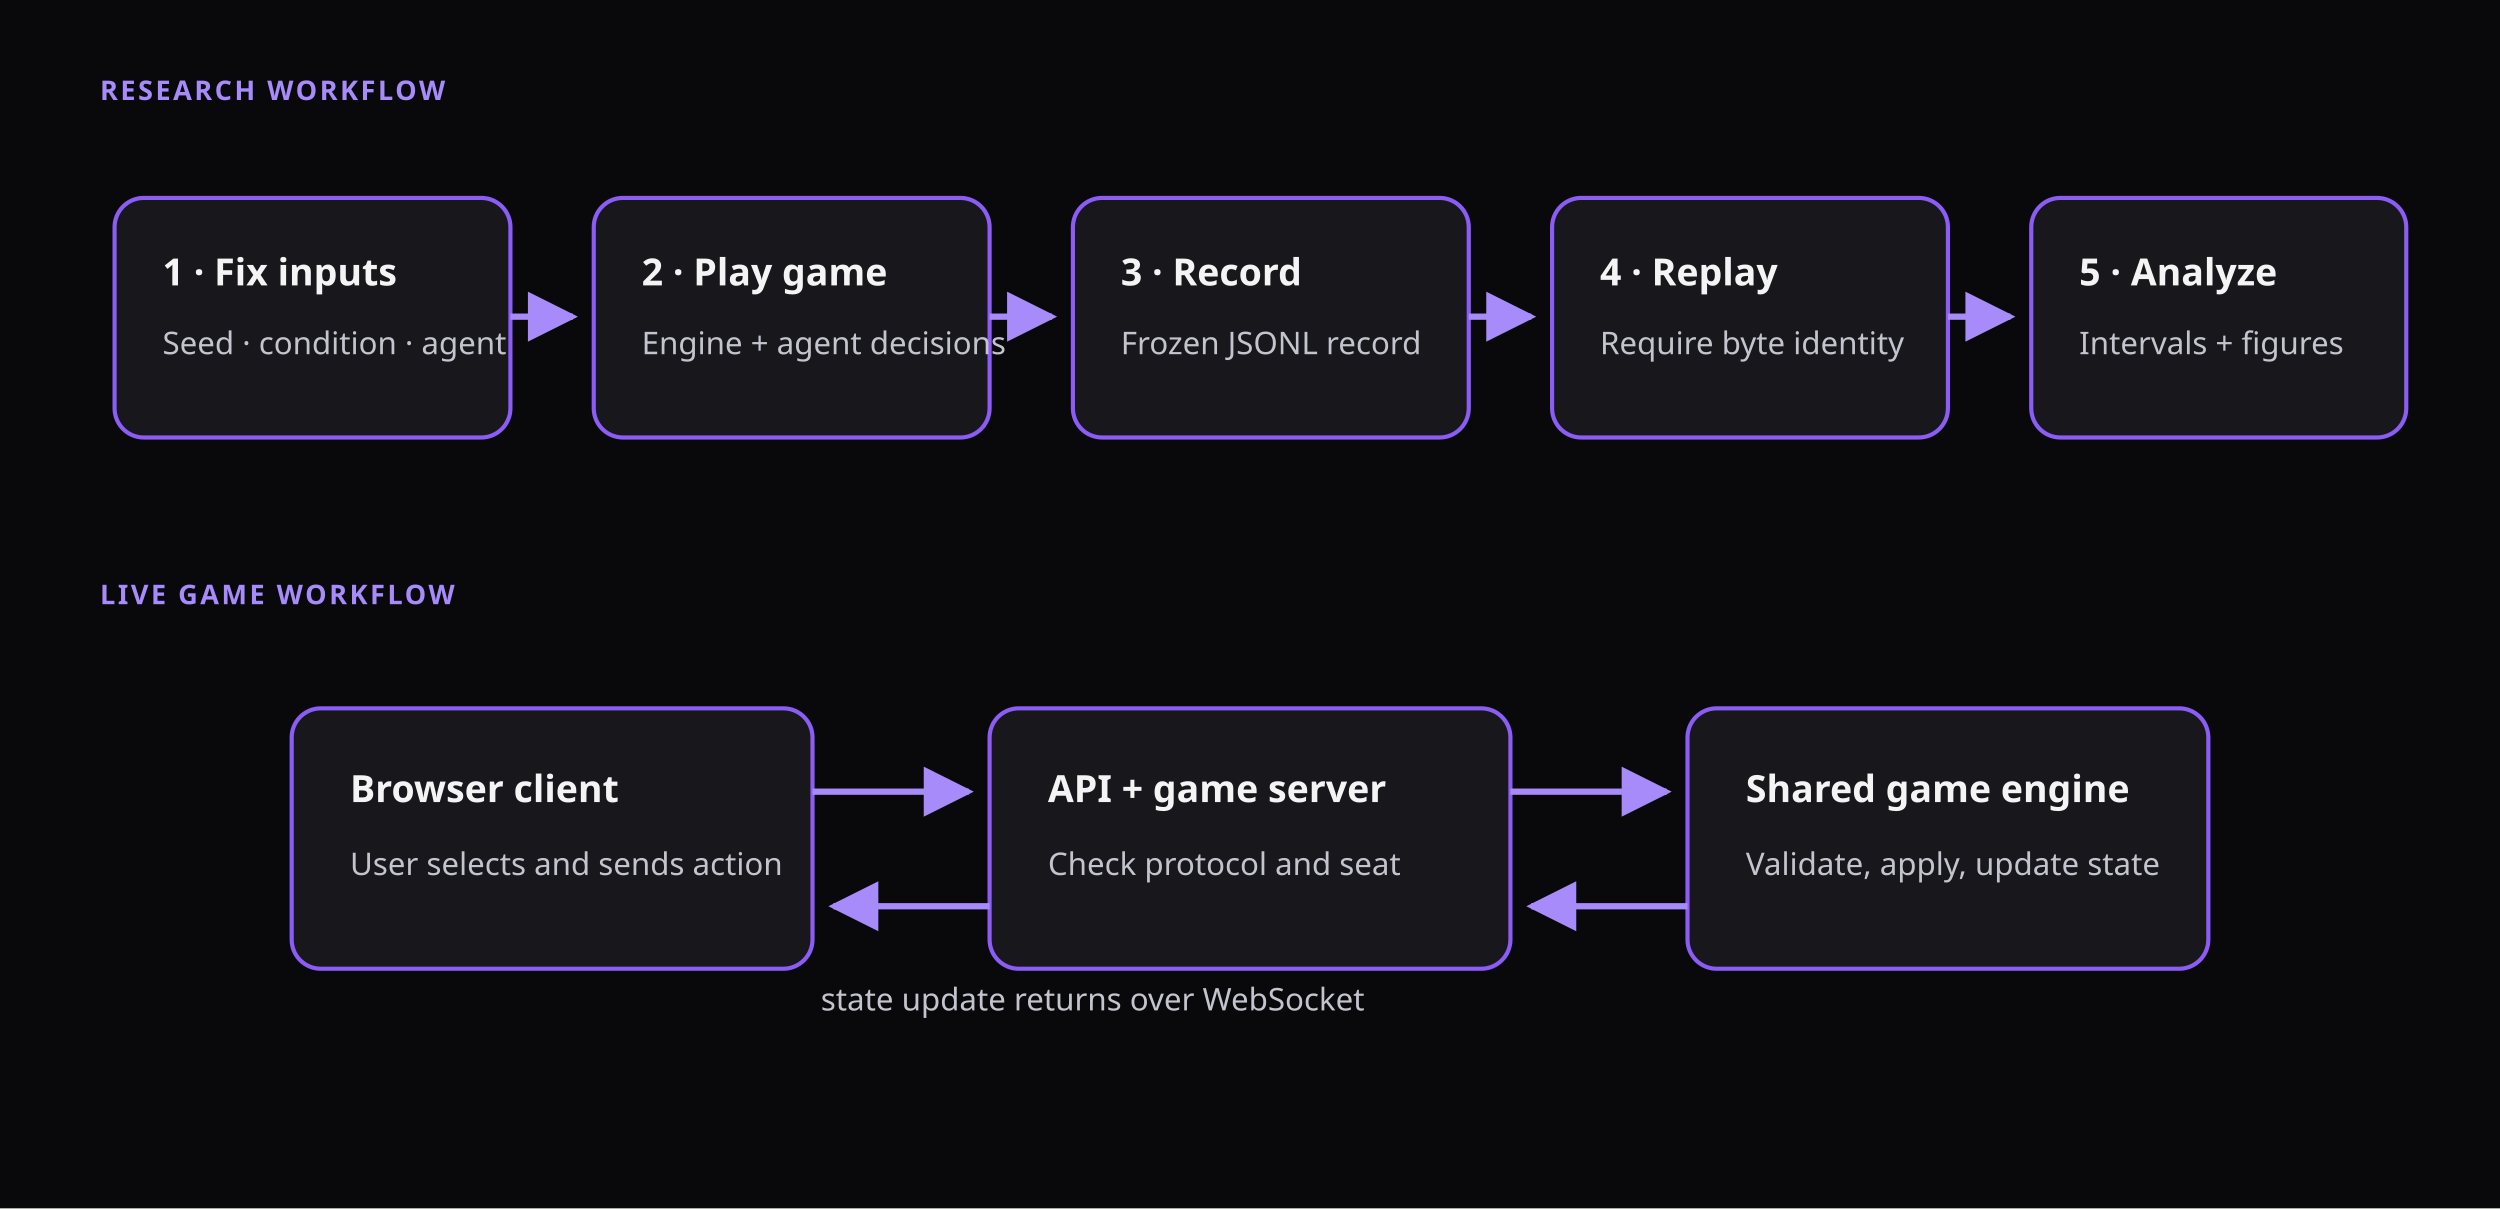
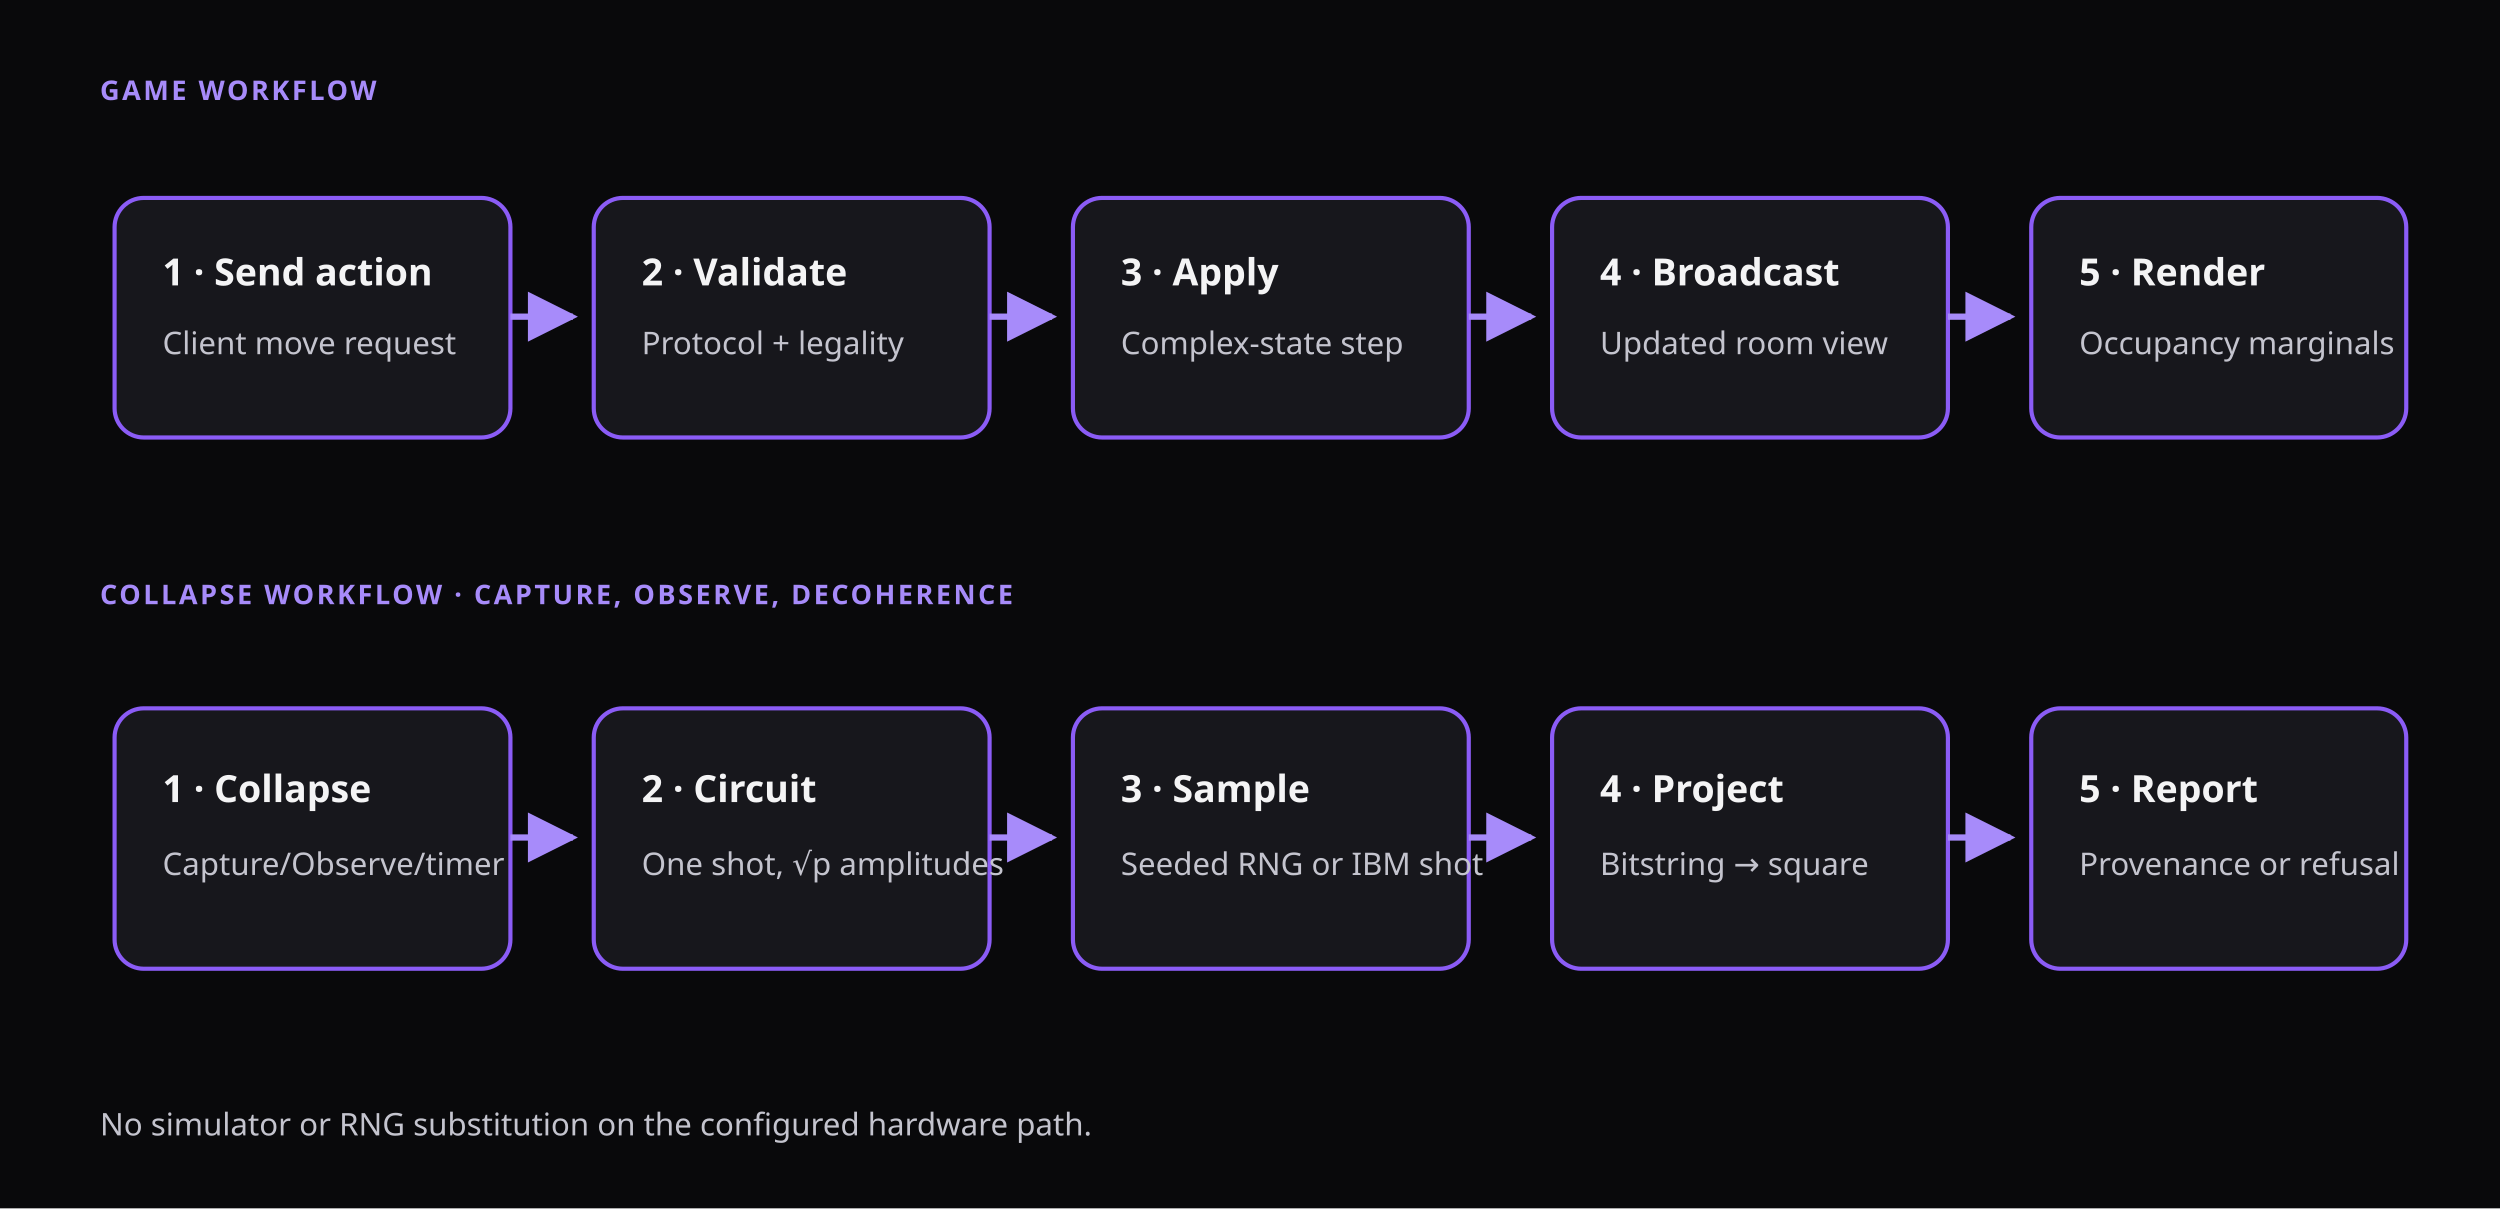
<svg xmlns="http://www.w3.org/2000/svg" width="1200" height="580" viewBox="0 0 1200 580" role="img" aria-labelledby="title desc">
  <defs>
    <marker id="arrow" viewBox="0 0 10 10" refX="9" refY="5" markerWidth="8" markerHeight="8" orient="auto">
      <path d="M0 0 10 5 0 10z" fill="#a78bfa" />
    </marker>
    <style>.bg{fill:#09090b}.box{fill:#17171c;stroke:#8b5cf6;stroke-width:2;rx:14}.title{fill:#f4f4f5;font:600 18px 'Segoe UI',sans-serif}.body{fill:#c4c4ce;font:15px 'Segoe UI',sans-serif}.tag{fill:#a78bfa;font:600 13px 'Segoe UI',sans-serif;letter-spacing:1.2px}.line{fill:none;stroke:#a78bfa;stroke-width:3;marker-end:url(#arrow)}</style>
  </defs>
  <rect class="bg" width="1200" height="580" />
-   <text x="48" y="48" class="tag">RESEARCH WORKFLOW</text>
+   <text x="48" y="48" class="tag">GAME WORKFLOW</text>
  <rect class="box" x="55" y="95" width="190" height="115" />
-   <text x="78" y="137" class="title">1 · Fix inputs</text>
-   <text x="78" y="170" class="body">Seed · condition · agent</text>
+   <text x="78" y="137" class="title">1 · Send action</text>
+   <text x="78" y="170" class="body">Client move request</text>
  <rect class="box" x="285" y="95" width="190" height="115" />
-   <text x="308" y="137" class="title">2 · Play game</text>
-   <text x="308" y="170" class="body">Engine + agent decisions</text>
+   <text x="308" y="137" class="title">2 · Validate</text>
+   <text x="308" y="170" class="body">Protocol + legality</text>
  <rect class="box" x="515" y="95" width="190" height="115" />
-   <text x="538" y="137" class="title">3 · Record</text>
-   <text x="538" y="170" class="body">Frozen JSONL record</text>
+   <text x="538" y="137" class="title">3 · Apply</text>
+   <text x="538" y="170" class="body">Complex-state step</text>
  <rect class="box" x="745" y="95" width="190" height="115" />
-   <text x="768" y="137" class="title">4 · Replay</text>
-   <text x="768" y="170" class="body">Require byte identity</text>
+   <text x="768" y="137" class="title">4 · Broadcast</text>
+   <text x="768" y="170" class="body">Updated room view</text>
  <rect class="box" x="975" y="95" width="180" height="115" />
-   <text x="998" y="137" class="title">5 · Analyze</text>
-   <text x="998" y="170" class="body">Intervals + figures</text>
+   <text x="998" y="137" class="title">5 · Render</text>
+   <text x="998" y="170" class="body">Occupancy marginals</text>
  <path class="line" d="M245 152 H275" />
  <path class="line" d="M475 152 H505" />
  <path class="line" d="M705 152 H735" />
  <path class="line" d="M935 152 H965" />
-   <text x="48" y="290" class="tag">LIVE GAME WORKFLOW</text>
-   <rect class="box" x="140" y="340" width="250" height="125" />
-   <text x="168" y="385" class="title">Browser client</text>
-   <text x="168" y="420" class="body">User selects and sends action</text>
-   <rect class="box" x="475" y="340" width="250" height="125" />
-   <text x="503" y="385" class="title">API + game server</text>
-   <text x="503" y="420" class="body">Check protocol and seat</text>
-   <rect class="box" x="810" y="340" width="250" height="125" />
-   <text x="838" y="385" class="title">Shared game engine</text>
-   <text x="838" y="420" class="body">Validate, apply, update state</text>
-   <path class="line" d="M390 380 H465" />
-   <path class="line" d="M725 380 H800" />
-   <path class="line" d="M810 435 H735" />
-   <path class="line" d="M475 435 H400" />
-   <text x="394" y="485" class="body">state update returns over WebSocket</text>
+   <text x="48" y="290" class="tag">COLLAPSE WORKFLOW · CAPTURE, OBSERVE, DECOHERENCE</text>
+   <rect class="box" x="55" y="340" width="190" height="125" />
+   <text x="78" y="385" class="title">1 · Collapse</text>
+   <text x="78" y="420" class="body">Capture/Observe/timer</text>
+   <rect class="box" x="285" y="340" width="190" height="125" />
+   <text x="308" y="385" class="title">2 · Circuit</text>
+   <text x="308" y="420" class="body">One shot, √p amplitudes</text>
+   <rect class="box" x="515" y="340" width="190" height="125" />
+   <text x="538" y="385" class="title">3 · Sample</text>
+   <text x="538" y="420" class="body">Seeded RNG or IBM shot</text>
+   <rect class="box" x="745" y="340" width="190" height="125" />
+   <text x="768" y="385" class="title">4 · Project</text>
+   <text x="768" y="420" class="body">Bitstring → square</text>
+   <rect class="box" x="975" y="340" width="180" height="125" />
+   <text x="998" y="385" class="title">5 · Report</text>
+   <text x="998" y="420" class="body">Provenance or refusal</text>
+   <path class="line" d="M245 402 H275" />
+   <path class="line" d="M475 402 H505" />
+   <path class="line" d="M705 402 H735" />
+   <path class="line" d="M935 402 H965" />
+   <text x="48" y="545" class="body">No simulator or RNG substitution on the configured hardware path.</text>
</svg>
